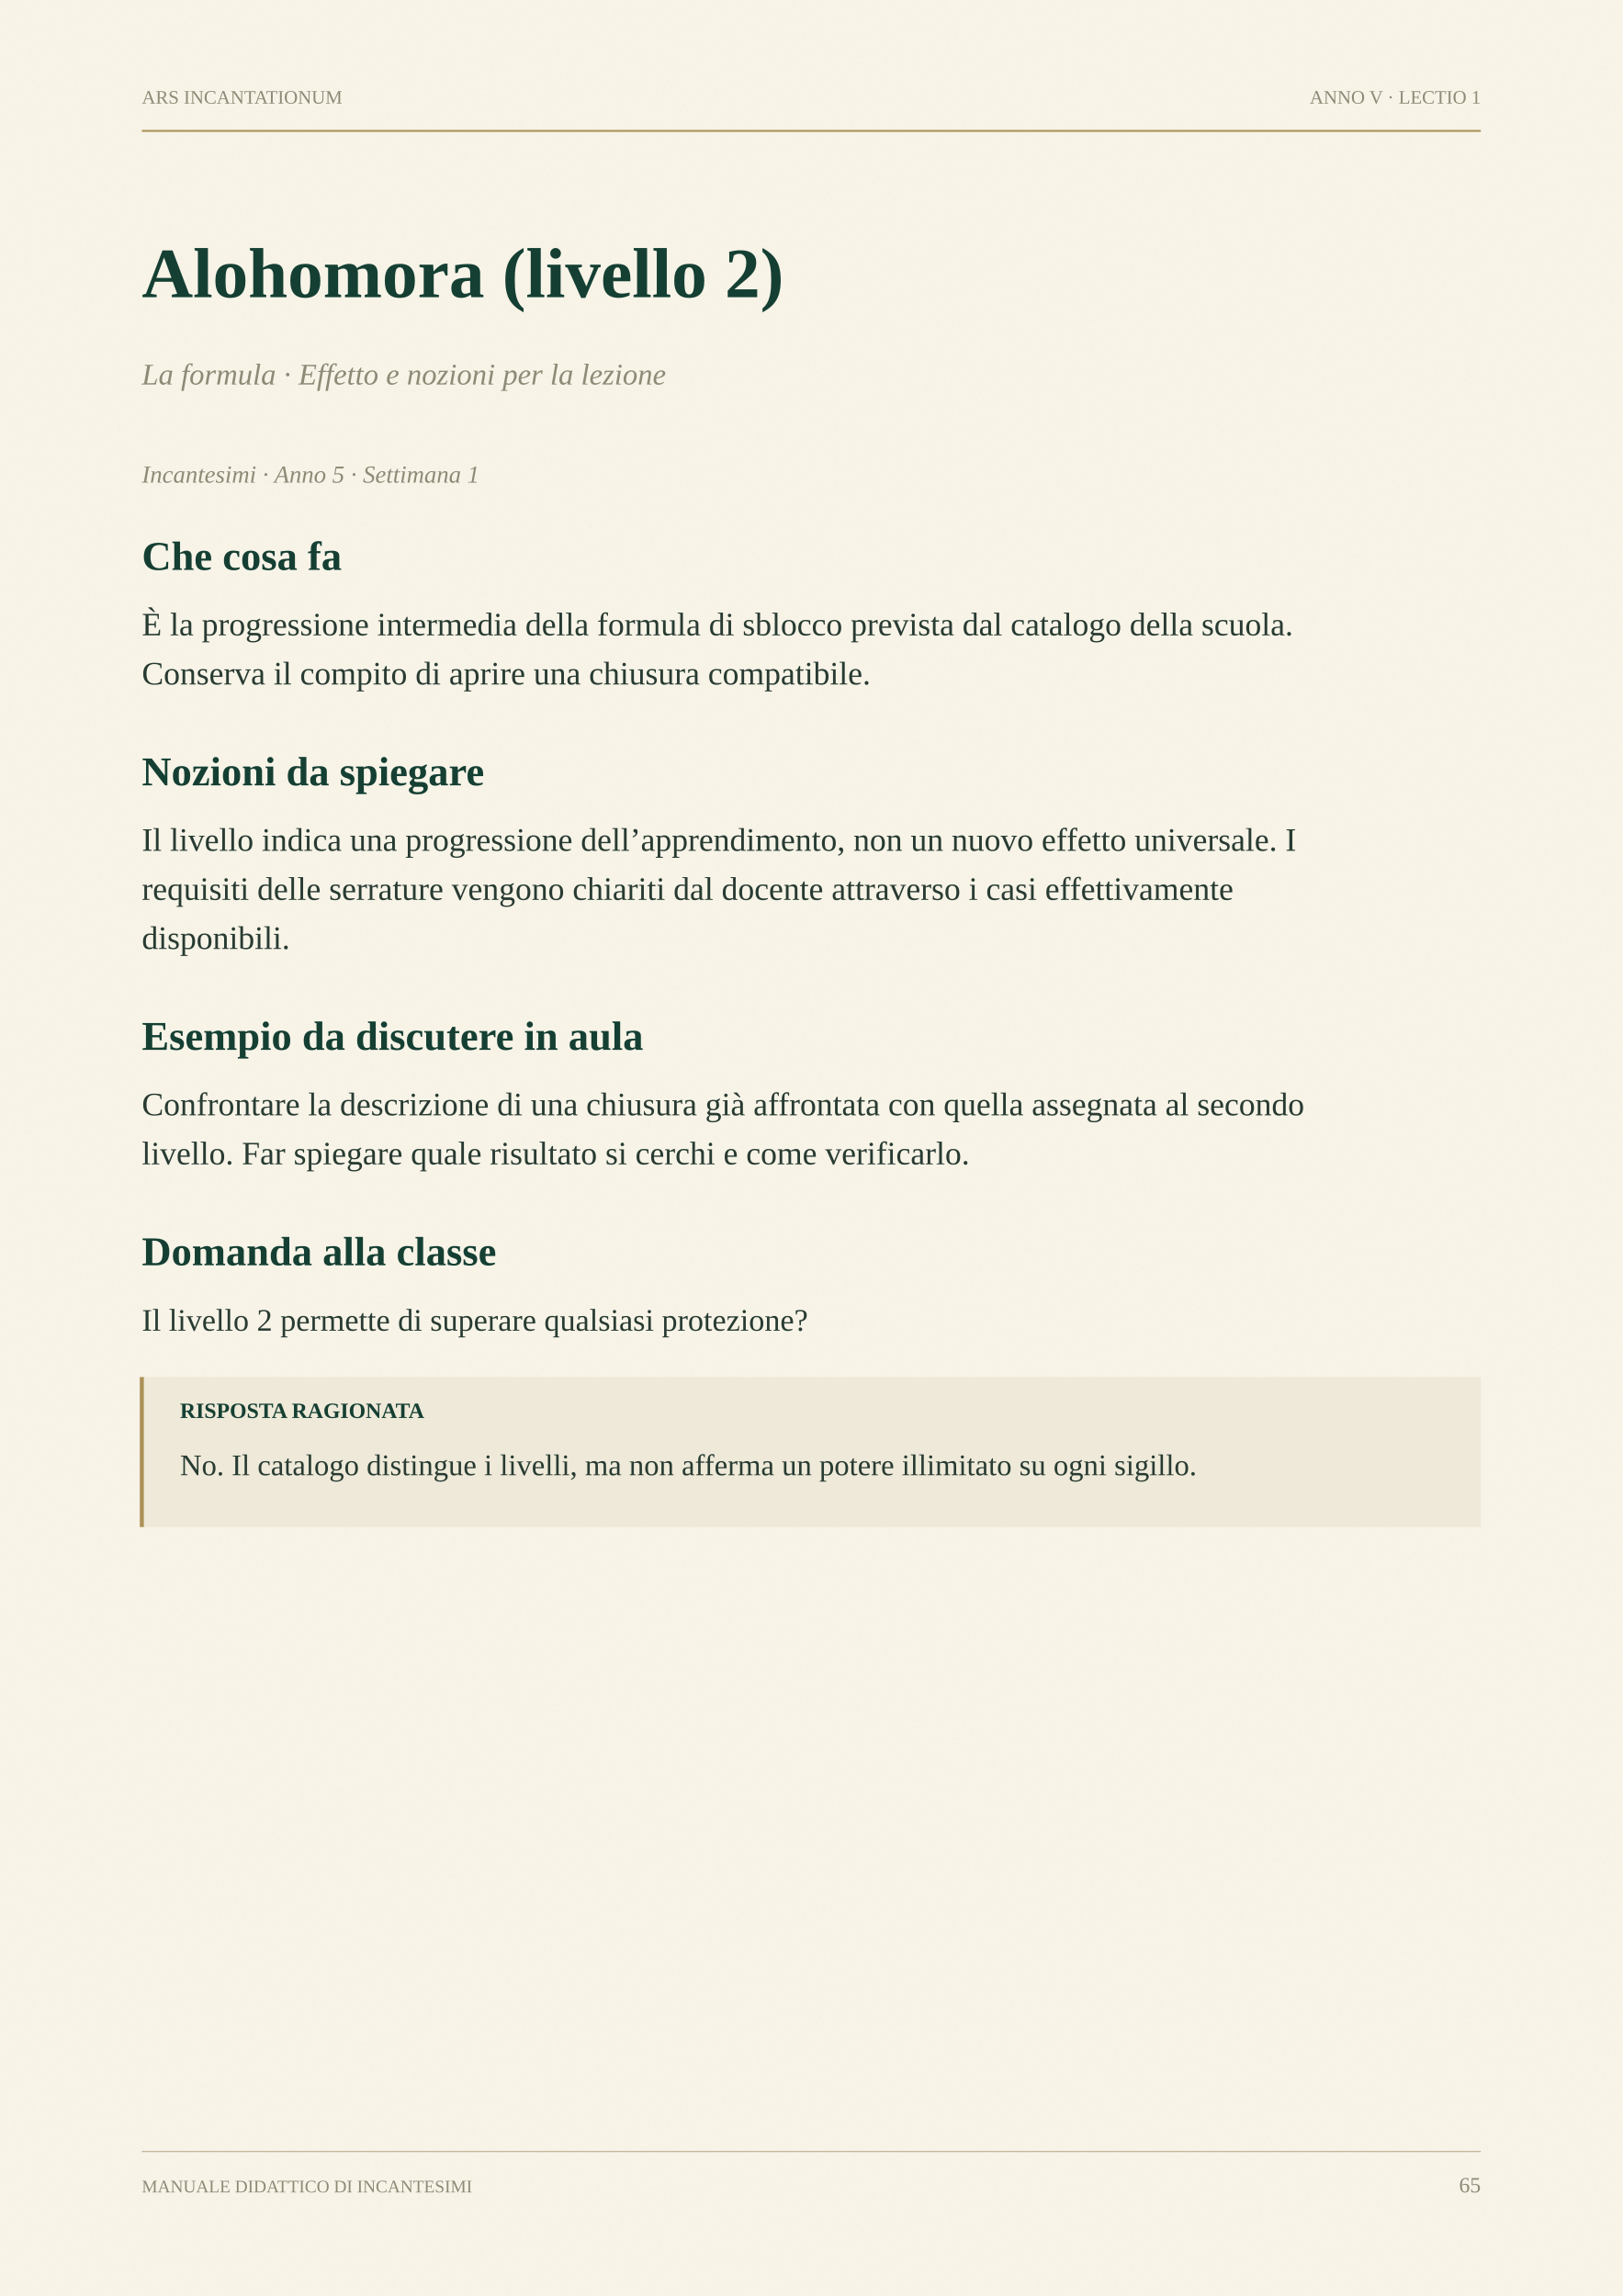
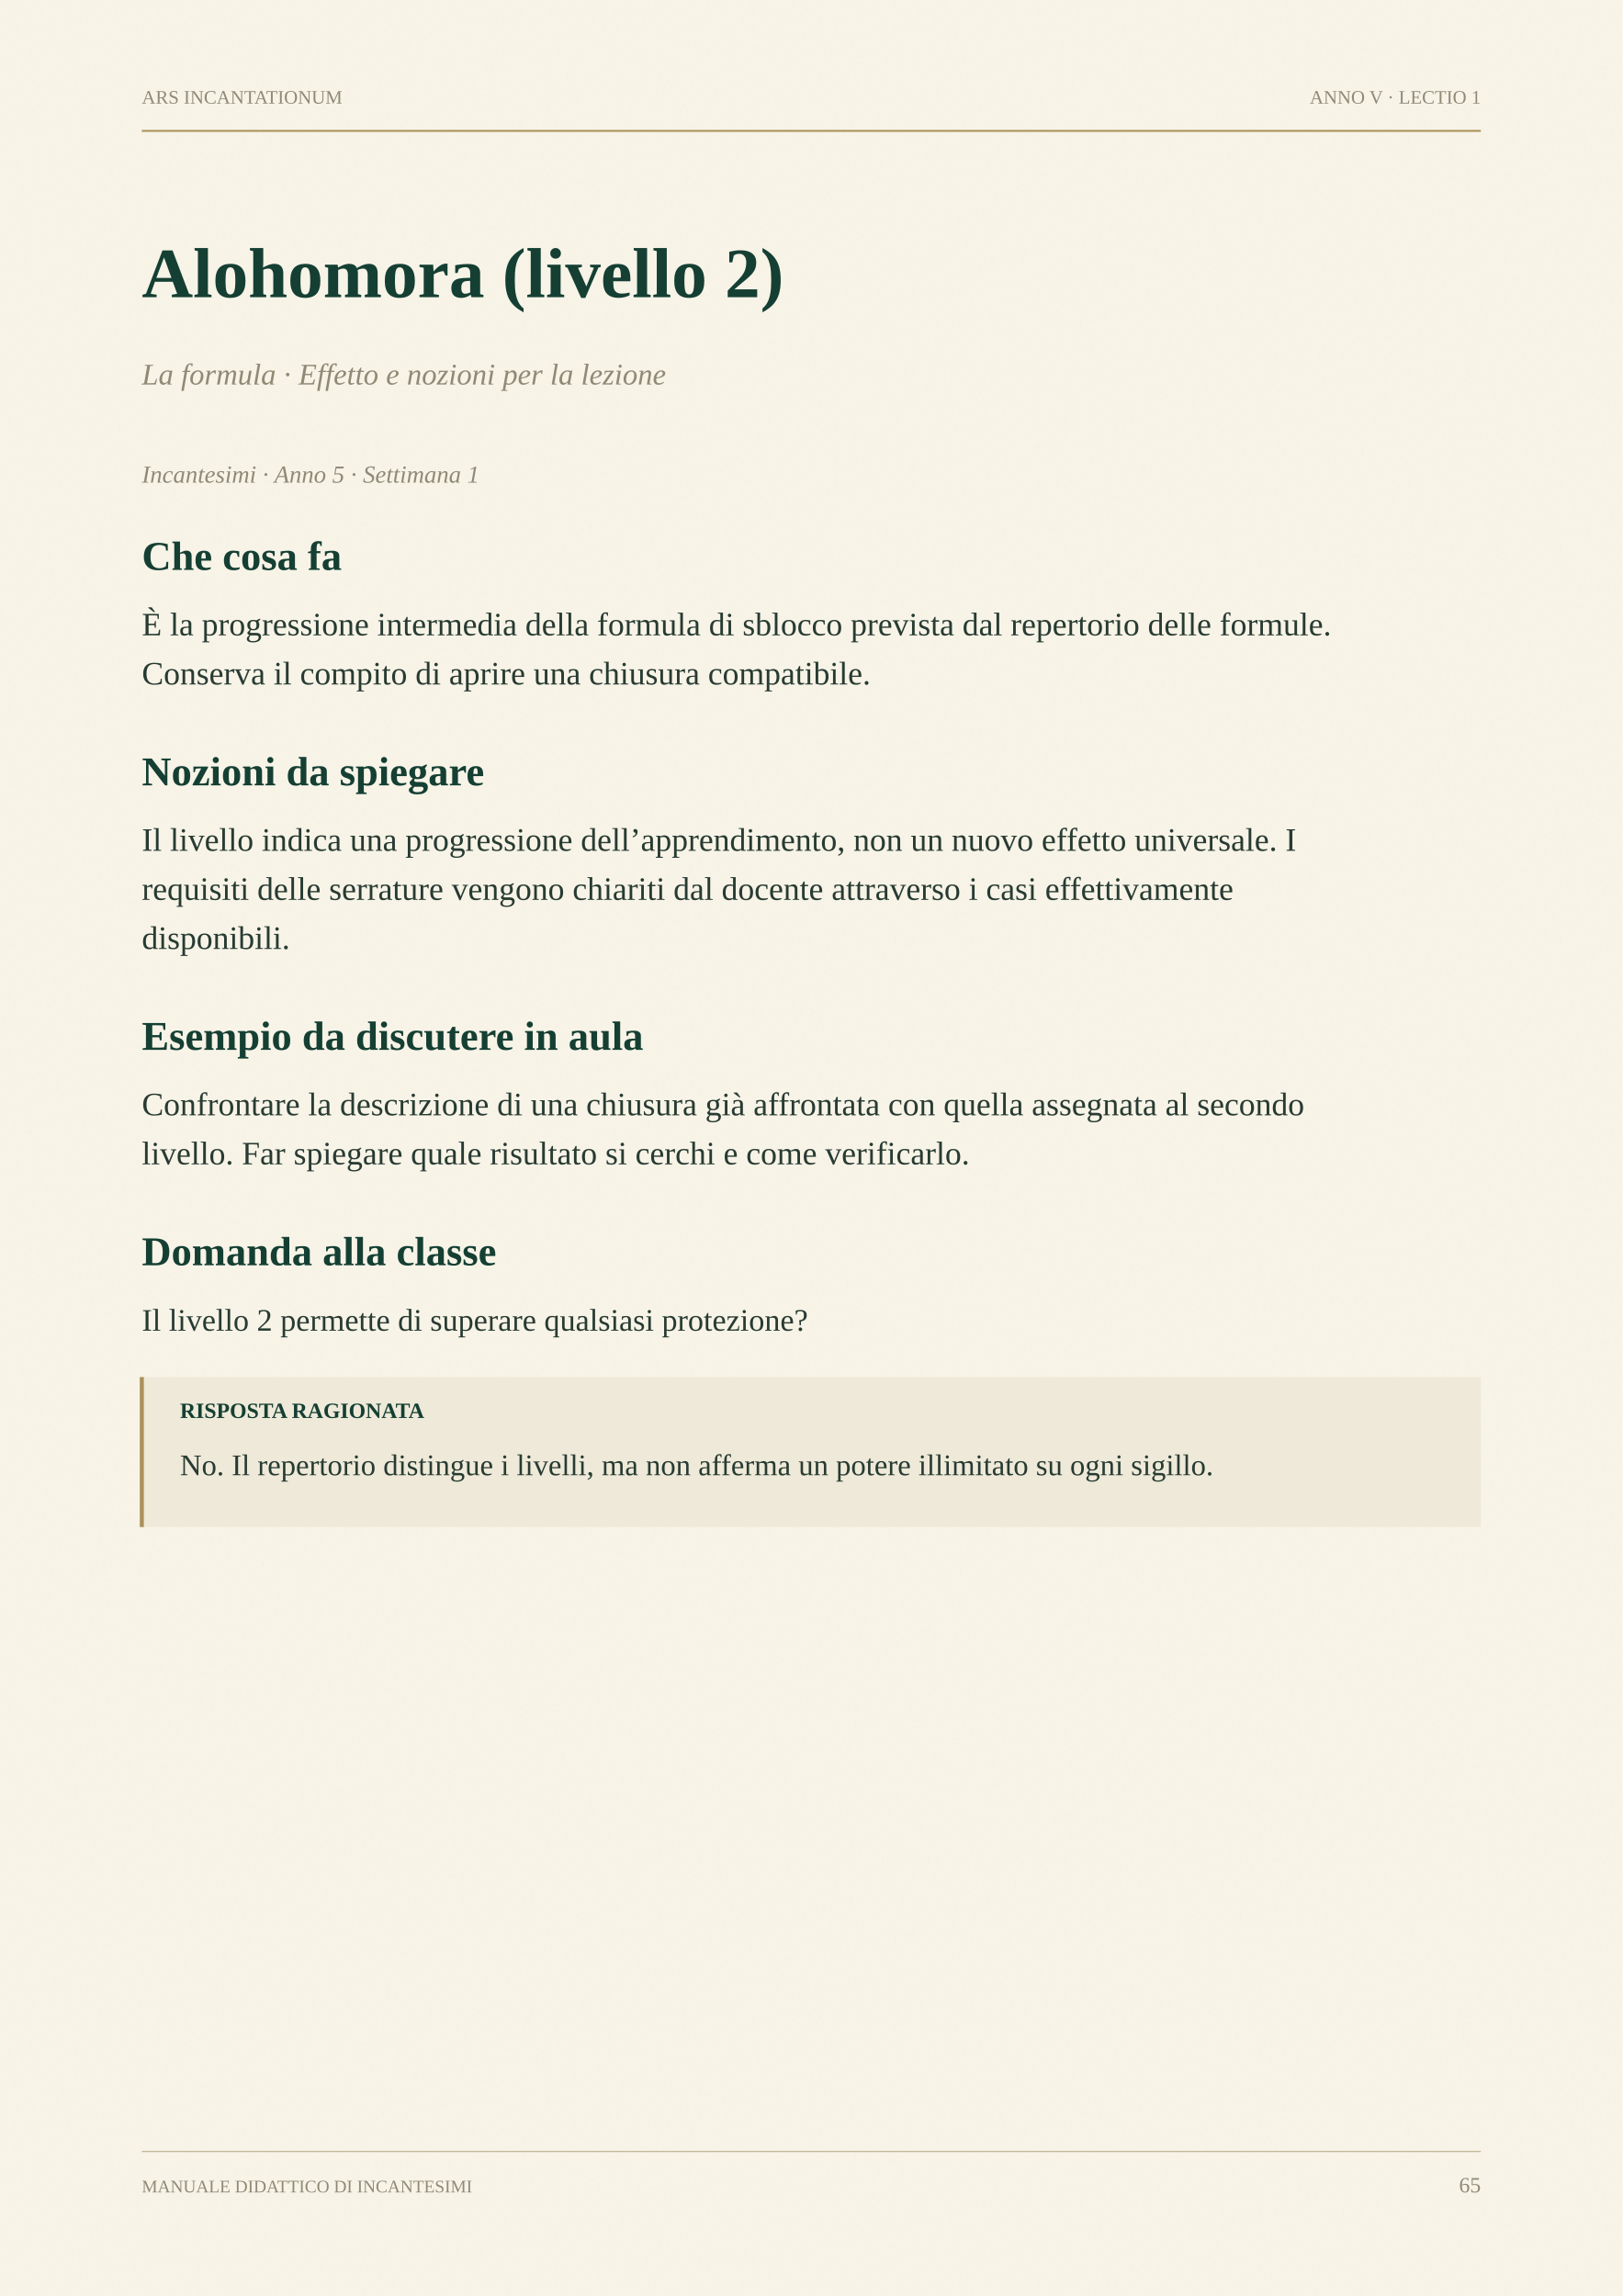
<svg xmlns="http://www.w3.org/2000/svg" width="595" height="842" viewBox="0 0 595 842">
  <defs>
    <filter id="grain">
      <feTurbulence type="fractalNoise" baseFrequency=".7" numOctaves="3" stitchTiles="stitch" />
      <feColorMatrix type="saturate" values="0" />
    </filter>
    <pattern id="paper" width="595" height="842" patternUnits="userSpaceOnUse">
      <rect width="595" height="842" filter="url(#grain)" opacity=".17" />
    </pattern>
    <linearGradient id="leather">
      <stop stop-color="#06271b" />
      <stop offset=".12" stop-color="#17583a" />
      <stop offset=".6" stop-color="#0c402a" />
      <stop offset="1" stop-color="#042015" />
    </linearGradient>
  </defs>
  <rect width="595" height="842" fill="#f8f4e8" />
  <rect width="595" height="842" fill="url(#paper)" opacity=".17" />
  <text x="52" y="38" font-family="Georgia, Times New Roman, serif" font-size="7" fill="#8e8a76">ARS INCANTATIONUM</text>
  <text x="543" y="38" font-family="Georgia, Times New Roman, serif" font-size="7" fill="#8e8a76" text-anchor="end">ANNO V · LECTIO 1</text>
  <path d="M52 48H543" stroke="#ac9258" stroke-width=".7" />
  <text x="52" y="109" font-family="Georgia, Times New Roman, serif" font-size="26" fill="#153f33" font-weight="bold">Alohomora (livello 2)</text>
  <text x="52" y="141" font-family="Georgia, Times New Roman, serif" font-size="11" fill="#8e8a76" font-style="italic">La formula · Effetto e nozioni per la lezione</text>
  <text x="52" y="177" font-family="Georgia, Times New Roman, serif" font-size="9" fill="#8e8a76" font-style="italic">Incantesimi · Anno 5 · Settimana 1</text>
  <text x="52" y="209" font-family="Georgia, Times New Roman, serif" font-size="15" fill="#153f33" font-weight="bold">Che cosa fa</text>
-   <text x="52" y="233" font-family="Georgia, Times New Roman, serif" font-size="12" fill="#283b32">È la progressione intermedia della formula di sblocco prevista dal catalogo della scuola.</text>
+   <text x="52" y="233" font-family="Georgia, Times New Roman, serif" font-size="12" fill="#283b32">È la progressione intermedia della formula di sblocco prevista dal repertorio delle formule.</text>
  <text x="52" y="251" font-family="Georgia, Times New Roman, serif" font-size="12" fill="#283b32">Conserva il compito di aprire una chiusura compatibile.</text>
  <text x="52" y="288" font-family="Georgia, Times New Roman, serif" font-size="15" fill="#153f33" font-weight="bold">Nozioni da spiegare</text>
  <text x="52" y="312" font-family="Georgia, Times New Roman, serif" font-size="12" fill="#283b32">Il livello indica una progressione dell’apprendimento, non un nuovo effetto universale. I</text>
  <text x="52" y="330" font-family="Georgia, Times New Roman, serif" font-size="12" fill="#283b32">requisiti delle serrature vengono chiariti dal docente attraverso i casi effettivamente</text>
  <text x="52" y="348" font-family="Georgia, Times New Roman, serif" font-size="12" fill="#283b32">disponibili.</text>
  <text x="52" y="385" font-family="Georgia, Times New Roman, serif" font-size="15" fill="#153f33" font-weight="bold">Esempio da discutere in aula</text>
  <text x="52" y="409" font-family="Georgia, Times New Roman, serif" font-size="12" fill="#283b32">Confrontare la descrizione di una chiusura già affrontata con quella assegnata al secondo</text>
  <text x="52" y="427" font-family="Georgia, Times New Roman, serif" font-size="12" fill="#283b32">livello. Far spiegare quale risultato si cerchi e come verificarlo.</text>
  <text x="52" y="464" font-family="Georgia, Times New Roman, serif" font-size="15" fill="#153f33" font-weight="bold">Domanda alla classe</text>
  <text x="52" y="488" font-family="Georgia, Times New Roman, serif" font-size="11.5" fill="#283b32">Il livello 2 permette di superare qualsiasi protezione?</text>
  <rect x="52" y="505" width="491" height="55" fill="#eee9d8" />
  <path d="M52 505v55" stroke="#ac9258" stroke-width="1.5" />
  <text x="66" y="520" font-family="Georgia, Times New Roman, serif" font-size="8" fill="#153f33" font-weight="bold">RISPOSTA RAGIONATA</text>
-   <text x="66" y="541" font-family="Georgia, Times New Roman, serif" font-size="11" fill="#283b32">No. Il catalogo distingue i livelli, ma non afferma un potere illimitato su ogni sigillo.</text>
+   <text x="66" y="541" font-family="Georgia, Times New Roman, serif" font-size="11" fill="#283b32">No. Il repertorio distingue i livelli, ma non afferma un potere illimitato su ogni sigillo.</text>
  <path d="M52 789H543" stroke="#c3b89b" stroke-width=".45" />
  <text x="52" y="804" font-family="Georgia, Times New Roman, serif" font-size="6.5" fill="#8e8a76">MANUALE DIDATTICO DI INCANTESIMI</text>
  <text x="543" y="804" font-family="Georgia, Times New Roman, serif" font-size="8" fill="#8e8a76" text-anchor="end">65</text>
</svg>
